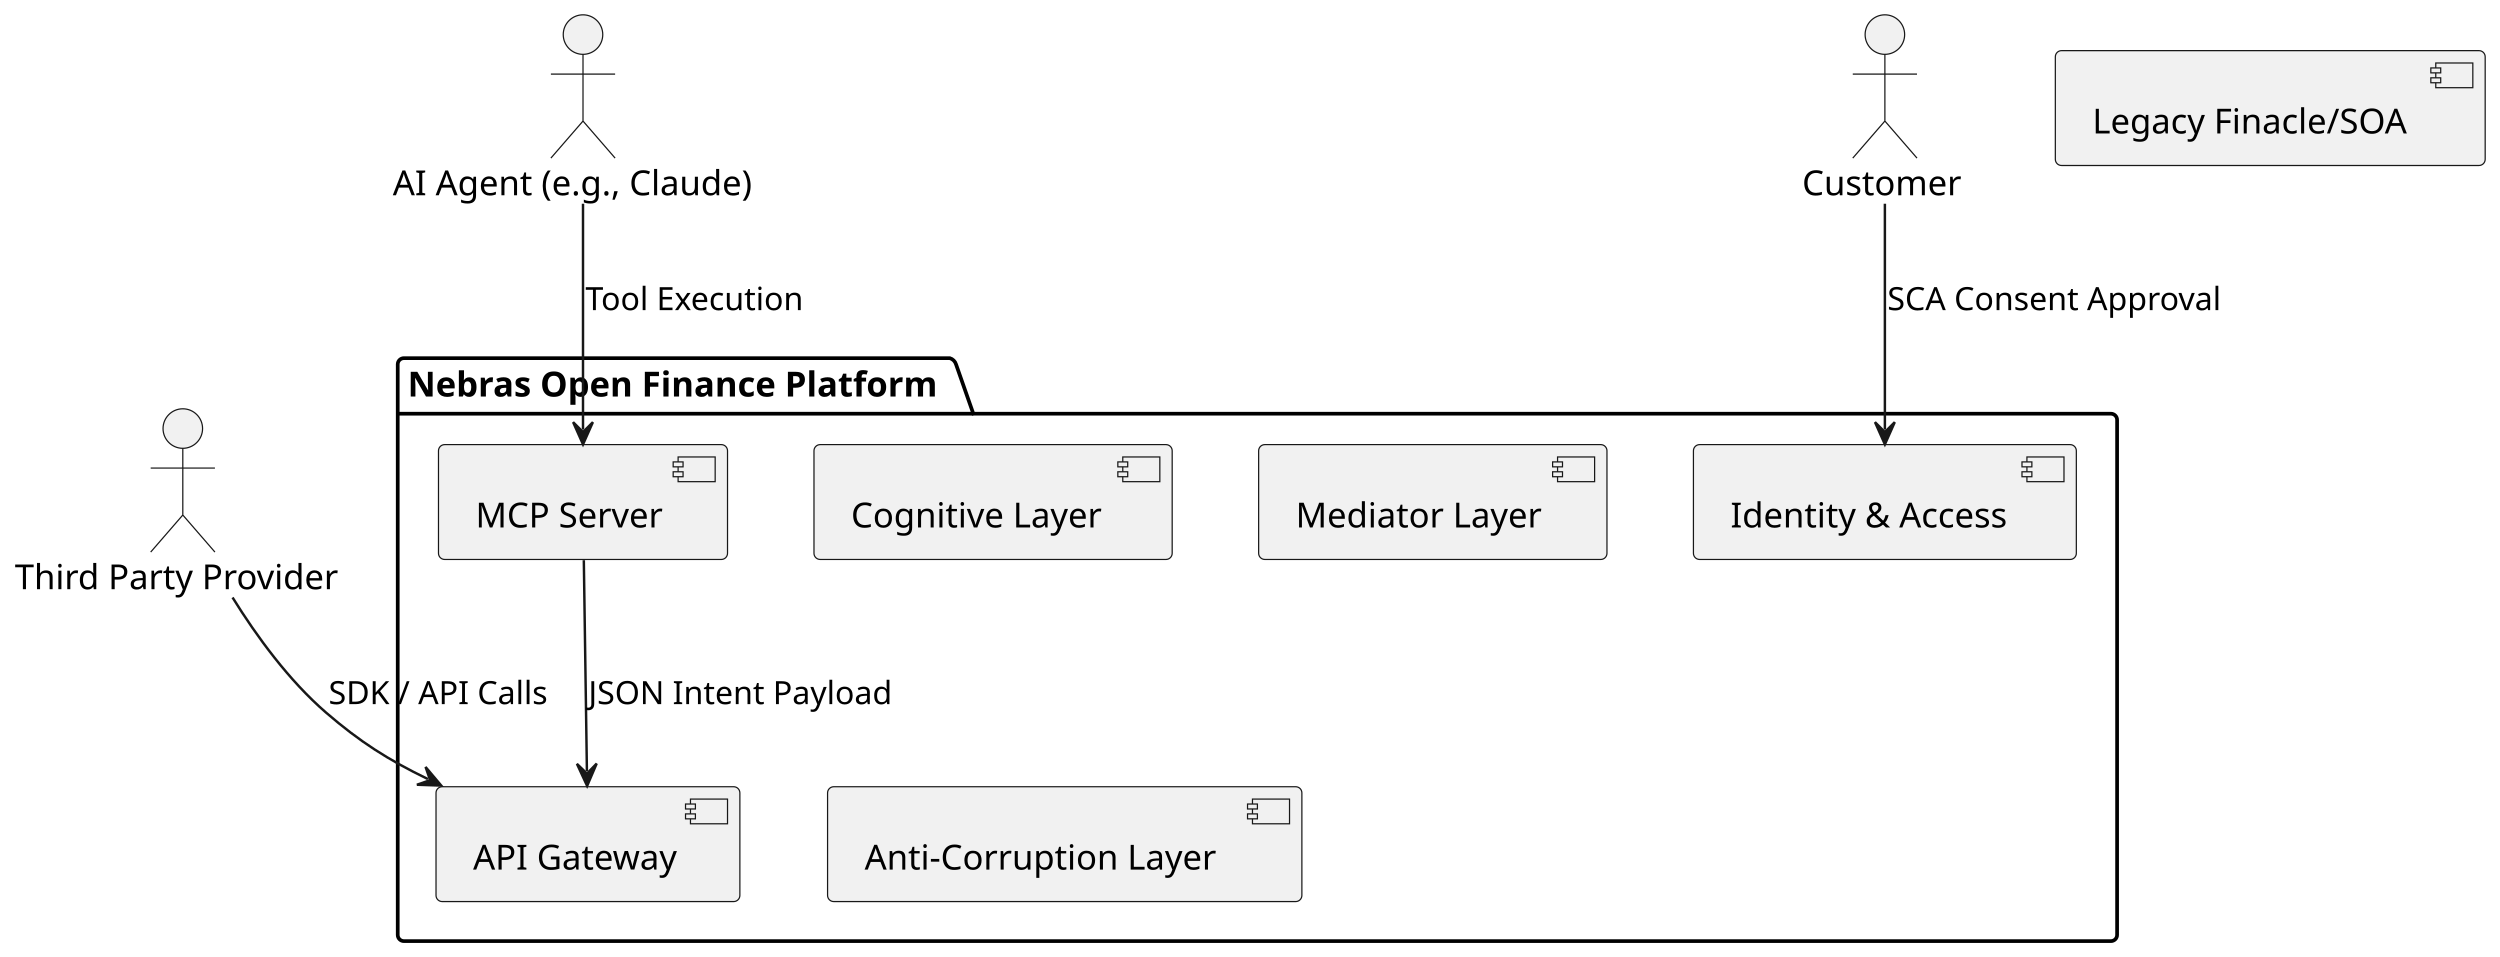
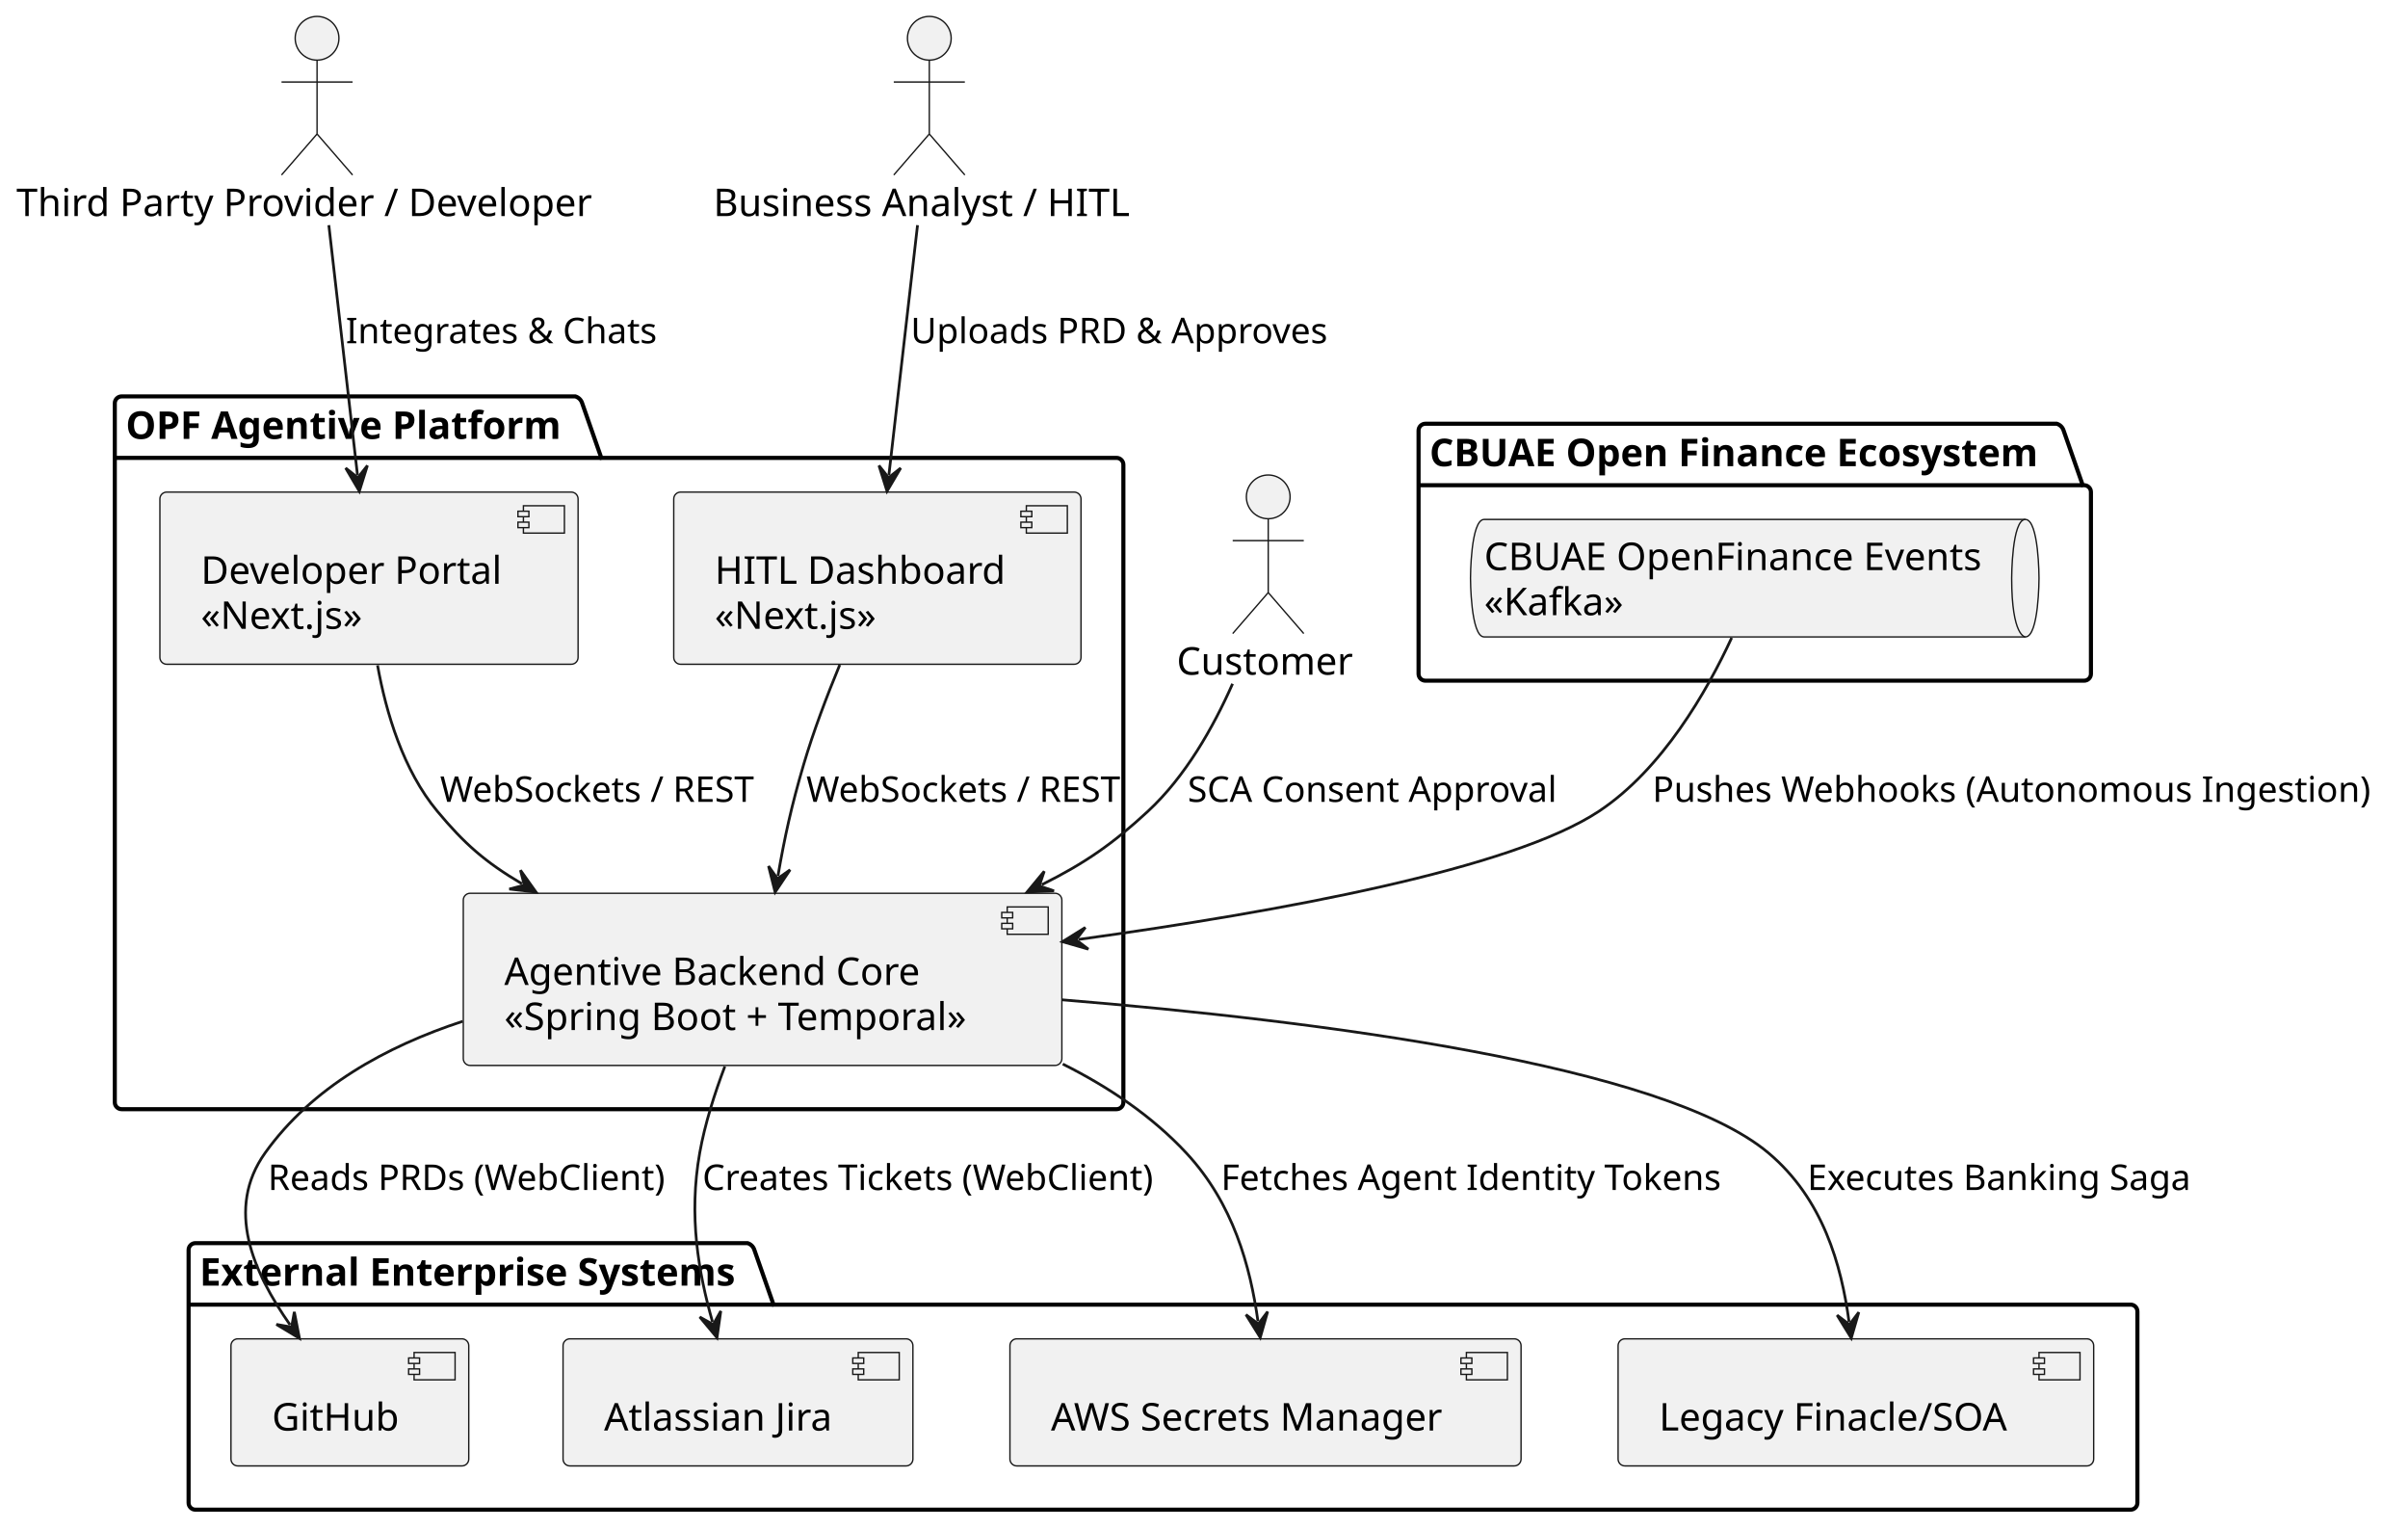
- <svg xmlns="http://www.w3.org/2000/svg" contentStyleType="text/css" height="387px" preserveAspectRatio="none" style="width:1012px;height:387px;background:#FFFFFF;" version="1.1" viewBox="0 0 1012 387" width="1012px" zoomAndPan="magnify">
+ <svg xmlns="http://www.w3.org/2000/svg" contentStyleType="text/css" height="559px" preserveAspectRatio="none" style="width:881px;height:559px;background:#FFFFFF;" version="1.1" viewBox="0 0 881 559" width="881px" zoomAndPan="magnify">
  <defs />
  <g>
-     <g id="cluster_Nebras Open Finance Platform">
-       <path d="M163.5,144.98 L384.5,144.98 A3.75,3.75 0 0 1 387,147.48 L394,167.468 L854.5,167.468 A2.5,2.5 0 0 1 857,169.968 L857,378.46 A2.5,2.5 0 0 1 854.5,380.96 L163.5,380.96 A2.5,2.5 0 0 1 161,378.46 L161,147.48 A2.5,2.5 0 0 1 163.5,144.98 " fill="none" style="stroke:#000000;stroke-width:1.5;" />
-       <line style="stroke:#000000;stroke-width:1.5;" x1="161" x2="394" y1="167.468" y2="167.468" />
-       <text fill="#000000" font-family="sans-serif" font-size="14" font-weight="bold" lengthAdjust="spacing" textLength="220" x="165" y="160.515">Nebras Open Finance Platform</text>
+     <g id="cluster_CBUAE Open Finance Ecosystem">
+       <path d="M521.5,154.99 L752.5,154.99 A3.75,3.75 0 0 1 755,157.49 L762,177.478 L762.5,177.478 A2.5,2.5 0 0 1 765,179.978 L765,246.47 A2.5,2.5 0 0 1 762.5,248.97 L521.5,248.97 A2.5,2.5 0 0 1 519,246.47 L519,157.49 A2.5,2.5 0 0 1 521.5,154.99 " fill="none" style="stroke:#000000;stroke-width:1.5;" />
+       <line style="stroke:#000000;stroke-width:1.5;" x1="519" x2="762" y1="177.478" y2="177.478" />
+       <text fill="#000000" font-family="sans-serif" font-size="14" font-weight="bold" lengthAdjust="spacing" textLength="230" x="523" y="170.525">CBUAE Open Finance Ecosystem</text>
    </g>
-     <g id="elem_MCP">
-       <rect fill="#F1F1F1" height="46.488" rx="2.5" ry="2.5" style="stroke:#181818;stroke-width:0.5;" width="117" x="177.5" y="179.98" />
-       <rect fill="#F1F1F1" height="10" style="stroke:#181818;stroke-width:0.5;" width="15" x="274.5" y="184.98" />
-       <rect fill="#F1F1F1" height="2" style="stroke:#181818;stroke-width:0.5;" width="4" x="272.5" y="186.98" />
-       <rect fill="#F1F1F1" height="2" style="stroke:#181818;stroke-width:0.5;" width="4" x="272.5" y="190.98" />
-       <text fill="#000000" font-family="sans-serif" font-size="14" lengthAdjust="spacing" textLength="77" x="192.5" y="213.515">MCP Server</text>
+     <g id="cluster_OPF Agentive Platform">
+       <path d="M44.5,144.99 L210.5,144.99 A3.75,3.75 0 0 1 213,147.49 L220,167.478 L408.5,167.478 A2.5,2.5 0 0 1 411,169.978 L411,403.2 A2.5,2.5 0 0 1 408.5,405.7 L44.5,405.7 A2.5,2.5 0 0 1 42,403.2 L42,147.49 A2.5,2.5 0 0 1 44.5,144.99 " fill="none" style="stroke:#000000;stroke-width:1.5;" />
+       <line style="stroke:#000000;stroke-width:1.5;" x1="42" x2="220" y1="167.478" y2="167.478" />
+       <text fill="#000000" font-family="sans-serif" font-size="14" font-weight="bold" lengthAdjust="spacing" textLength="165" x="46" y="160.525">OPF Agentive Platform</text>
    </g>
-     <g id="elem_Gateway">
-       <rect fill="#F1F1F1" height="46.488" rx="2.5" ry="2.5" style="stroke:#181818;stroke-width:0.5;" width="123" x="176.5" y="318.47" />
-       <rect fill="#F1F1F1" height="10" style="stroke:#181818;stroke-width:0.5;" width="15" x="279.5" y="323.47" />
-       <rect fill="#F1F1F1" height="2" style="stroke:#181818;stroke-width:0.5;" width="4" x="277.5" y="325.47" />
-       <rect fill="#F1F1F1" height="2" style="stroke:#181818;stroke-width:0.5;" width="4" x="277.5" y="329.47" />
-       <text fill="#000000" font-family="sans-serif" font-size="14" lengthAdjust="spacing" textLength="83" x="191.5" y="352.005">API Gateway</text>
+     <g id="cluster_External Enterprise Systems">
+       <path d="M71.5,454.7 L273.5,454.7 A3.75,3.75 0 0 1 276,457.2 L283,477.188 L779.5,477.188 A2.5,2.5 0 0 1 782,479.688 L782,549.69 A2.5,2.5 0 0 1 779.5,552.19 L71.5,552.19 A2.5,2.5 0 0 1 69,549.69 L69,457.2 A2.5,2.5 0 0 1 71.5,454.7 " fill="none" style="stroke:#000000;stroke-width:1.5;" />
+       <line style="stroke:#000000;stroke-width:1.5;" x1="69" x2="283" y1="477.188" y2="477.188" />
+       <text fill="#000000" font-family="sans-serif" font-size="14" font-weight="bold" lengthAdjust="spacing" textLength="201" x="73" y="470.235">External Enterprise Systems</text>
    </g>
-     <g id="elem_Cognitive">
-       <rect fill="#F1F1F1" height="46.488" rx="2.5" ry="2.5" style="stroke:#181818;stroke-width:0.5;" width="145" x="329.5" y="179.98" />
-       <rect fill="#F1F1F1" height="10" style="stroke:#181818;stroke-width:0.5;" width="15" x="454.5" y="184.98" />
-       <rect fill="#F1F1F1" height="2" style="stroke:#181818;stroke-width:0.5;" width="4" x="452.5" y="186.98" />
-       <rect fill="#F1F1F1" height="2" style="stroke:#181818;stroke-width:0.5;" width="4" x="452.5" y="190.98" />
-       <text fill="#000000" font-family="sans-serif" font-size="14" lengthAdjust="spacing" textLength="105" x="344.5" y="213.515">Cognitive Layer</text>
+     <g id="elem_Kafka">
+       <path d="M543,189.99 L741,189.99 C746,189.99 746,211.478 746,211.478 C746,211.478 746,232.967 741,232.967 L543,232.967 C538,232.967 538,211.478 538,211.478 C538,211.478 538,189.99 543,189.99 " fill="#F1F1F1" style="stroke:#181818;stroke-width:0.5;" />
+       <path d="M741,189.99 C736,189.99 736,211.478 736,211.478 C736,232.967 741,232.967 741,232.967 " fill="none" style="stroke:#181818;stroke-width:0.5;" />
+       <text fill="#000000" font-family="sans-serif" font-size="14" lengthAdjust="spacing" textLength="188" x="543" y="208.525">CBUAE OpenFinance Events</text>
+       <text fill="#000000" font-family="sans-serif" font-size="14" lengthAdjust="spacing" textLength="52" x="543" y="225.013">«Kafka»</text>
    </g>
-     <g id="elem_Mediator">
-       <rect fill="#F1F1F1" height="46.488" rx="2.5" ry="2.5" style="stroke:#181818;stroke-width:0.5;" width="141" x="509.5" y="179.98" />
-       <rect fill="#F1F1F1" height="10" style="stroke:#181818;stroke-width:0.5;" width="15" x="630.5" y="184.98" />
-       <rect fill="#F1F1F1" height="2" style="stroke:#181818;stroke-width:0.5;" width="4" x="628.5" y="186.98" />
-       <rect fill="#F1F1F1" height="2" style="stroke:#181818;stroke-width:0.5;" width="4" x="628.5" y="190.98" />
-       <text fill="#000000" font-family="sans-serif" font-size="14" lengthAdjust="spacing" textLength="101" x="524.5" y="213.515">Mediator Layer</text>
+     <g id="elem_DevPortal">
+       <rect fill="#F1F1F1" height="62.977" rx="2.5" ry="2.5" style="stroke:#181818;stroke-width:0.5;" width="153" x="58.5" y="179.99" />
+       <rect fill="#F1F1F1" height="10" style="stroke:#181818;stroke-width:0.5;" width="15" x="191.5" y="184.99" />
+       <rect fill="#F1F1F1" height="2" style="stroke:#181818;stroke-width:0.5;" width="4" x="189.5" y="186.99" />
+       <rect fill="#F1F1F1" height="2" style="stroke:#181818;stroke-width:0.5;" width="4" x="189.5" y="190.99" />
+       <text fill="#000000" font-family="sans-serif" font-size="14" lengthAdjust="spacing" textLength="113" x="73.5" y="213.525">Developer Portal</text>
+       <text fill="#000000" font-family="sans-serif" font-size="14" lengthAdjust="spacing" textLength="61" x="73.5" y="230.013">«Next.js»</text>
    </g>
-     <g id="elem_IAM">
-       <rect fill="#F1F1F1" height="46.488" rx="2.5" ry="2.5" style="stroke:#181818;stroke-width:0.5;" width="155" x="685.5" y="179.98" />
-       <rect fill="#F1F1F1" height="10" style="stroke:#181818;stroke-width:0.5;" width="15" x="820.5" y="184.98" />
-       <rect fill="#F1F1F1" height="2" style="stroke:#181818;stroke-width:0.5;" width="4" x="818.5" y="186.98" />
-       <rect fill="#F1F1F1" height="2" style="stroke:#181818;stroke-width:0.5;" width="4" x="818.5" y="190.98" />
-       <text fill="#000000" font-family="sans-serif" font-size="14" lengthAdjust="spacing" textLength="115" x="700.5" y="213.515">Identity &amp; Access</text>
+     <g id="elem_HitlDashboard">
+       <rect fill="#F1F1F1" height="62.977" rx="2.5" ry="2.5" style="stroke:#181818;stroke-width:0.5;" width="149" x="246.5" y="179.99" />
+       <rect fill="#F1F1F1" height="10" style="stroke:#181818;stroke-width:0.5;" width="15" x="375.5" y="184.99" />
+       <rect fill="#F1F1F1" height="2" style="stroke:#181818;stroke-width:0.5;" width="4" x="373.5" y="186.99" />
+       <rect fill="#F1F1F1" height="2" style="stroke:#181818;stroke-width:0.5;" width="4" x="373.5" y="190.99" />
+       <text fill="#000000" font-family="sans-serif" font-size="14" lengthAdjust="spacing" textLength="109" x="261.5" y="213.525">HITL Dashboard</text>
+       <text fill="#000000" font-family="sans-serif" font-size="14" lengthAdjust="spacing" textLength="61" x="261.5" y="230.013">«Next.js»</text>
    </g>
-     <g id="elem_ACL">
-       <rect fill="#F1F1F1" height="46.488" rx="2.5" ry="2.5" style="stroke:#181818;stroke-width:0.5;" width="192" x="335" y="318.47" />
-       <rect fill="#F1F1F1" height="10" style="stroke:#181818;stroke-width:0.5;" width="15" x="507" y="323.47" />
-       <rect fill="#F1F1F1" height="2" style="stroke:#181818;stroke-width:0.5;" width="4" x="505" y="325.47" />
-       <rect fill="#F1F1F1" height="2" style="stroke:#181818;stroke-width:0.5;" width="4" x="505" y="329.47" />
-       <text fill="#000000" font-family="sans-serif" font-size="14" lengthAdjust="spacing" textLength="152" x="350" y="352.005">Anti-Corruption Layer</text>
+     <g id="elem_Core">
+       <rect fill="#F1F1F1" height="62.977" rx="2.5" ry="2.5" style="stroke:#181818;stroke-width:0.5;" width="219" x="169.5" y="326.73" />
+       <rect fill="#F1F1F1" height="10" style="stroke:#181818;stroke-width:0.5;" width="15" x="368.5" y="331.73" />
+       <rect fill="#F1F1F1" height="2" style="stroke:#181818;stroke-width:0.5;" width="4" x="366.5" y="333.73" />
+       <rect fill="#F1F1F1" height="2" style="stroke:#181818;stroke-width:0.5;" width="4" x="366.5" y="337.73" />
+       <text fill="#000000" font-family="sans-serif" font-size="14" lengthAdjust="spacing" textLength="158" x="184.5" y="360.265">Agentive Backend Core</text>
+       <text fill="#000000" font-family="sans-serif" font-size="14" lengthAdjust="spacing" textLength="179" x="184.5" y="376.753">«Spring Boot + Temporal»</text>
+     </g>
+     <g id="elem_GitHub">
+       <rect fill="#F1F1F1" height="46.488" rx="2.5" ry="2.5" style="stroke:#181818;stroke-width:0.5;" width="87" x="84.5" y="489.7" />
+       <rect fill="#F1F1F1" height="10" style="stroke:#181818;stroke-width:0.5;" width="15" x="151.5" y="494.7" />
+       <rect fill="#F1F1F1" height="2" style="stroke:#181818;stroke-width:0.5;" width="4" x="149.5" y="496.7" />
+       <rect fill="#F1F1F1" height="2" style="stroke:#181818;stroke-width:0.5;" width="4" x="149.5" y="500.7" />
+       <text fill="#000000" font-family="sans-serif" font-size="14" lengthAdjust="spacing" textLength="47" x="99.5" y="523.235">GitHub</text>
+     </g>
+     <g id="elem_Jira">
+       <rect fill="#F1F1F1" height="46.488" rx="2.5" ry="2.5" style="stroke:#181818;stroke-width:0.5;" width="128" x="206" y="489.7" />
+       <rect fill="#F1F1F1" height="10" style="stroke:#181818;stroke-width:0.5;" width="15" x="314" y="494.7" />
+       <rect fill="#F1F1F1" height="2" style="stroke:#181818;stroke-width:0.5;" width="4" x="312" y="496.7" />
+       <rect fill="#F1F1F1" height="2" style="stroke:#181818;stroke-width:0.5;" width="4" x="312" y="500.7" />
+       <text fill="#000000" font-family="sans-serif" font-size="14" lengthAdjust="spacing" textLength="88" x="221" y="523.235">Atlassian Jira</text>
+     </g>
+     <g id="elem_Vault">
+       <rect fill="#F1F1F1" height="46.488" rx="2.5" ry="2.5" style="stroke:#181818;stroke-width:0.5;" width="187" x="369.5" y="489.7" />
+       <rect fill="#F1F1F1" height="10" style="stroke:#181818;stroke-width:0.5;" width="15" x="536.5" y="494.7" />
+       <rect fill="#F1F1F1" height="2" style="stroke:#181818;stroke-width:0.5;" width="4" x="534.5" y="496.7" />
+       <rect fill="#F1F1F1" height="2" style="stroke:#181818;stroke-width:0.5;" width="4" x="534.5" y="500.7" />
+       <text fill="#000000" font-family="sans-serif" font-size="14" lengthAdjust="spacing" textLength="147" x="384.5" y="523.235">AWS Secrets Manager</text>
+     </g>
+     <g id="elem_Finacle">
+       <rect fill="#F1F1F1" height="46.488" rx="2.5" ry="2.5" style="stroke:#181818;stroke-width:0.5;" width="174" x="592" y="489.7" />
+       <rect fill="#F1F1F1" height="10" style="stroke:#181818;stroke-width:0.5;" width="15" x="746" y="494.7" />
+       <rect fill="#F1F1F1" height="2" style="stroke:#181818;stroke-width:0.5;" width="4" x="744" y="496.7" />
+       <rect fill="#F1F1F1" height="2" style="stroke:#181818;stroke-width:0.5;" width="4" x="744" y="500.7" />
+       <text fill="#000000" font-family="sans-serif" font-size="14" lengthAdjust="spacing" textLength="134" x="607" y="523.235">Legacy Finacle/SOA</text>
    </g>
    <g id="elem_TPP">
-       <ellipse cx="74" cy="173.48" fill="#F1F1F1" rx="8" ry="8" style="stroke:#181818;stroke-width:0.5;" />
-       <path d="M74,181.48 L74,208.48 M61,189.48 L87,189.48 M74,208.48 L61,223.48 M74,208.48 L87,223.48 " fill="none" style="stroke:#181818;stroke-width:0.5;" />
-       <text fill="#000000" font-family="sans-serif" font-size="14" lengthAdjust="spacing" textLength="136" x="6" y="238.515">Third Party Provider</text>
+       <ellipse cx="116" cy="14" fill="#F1F1F1" rx="8" ry="8" style="stroke:#181818;stroke-width:0.5;" />
+       <path d="M116,22 L116,49 M103,30 L129,30 M116,49 L103,64 M116,49 L129,64 " fill="none" style="stroke:#181818;stroke-width:0.5;" />
+       <text fill="#000000" font-family="sans-serif" font-size="14" lengthAdjust="spacing" textLength="220" x="6" y="79.035">Third Party Provider / Developer</text>
    </g>
-     <g id="elem_AIAgent">
-       <ellipse cx="236" cy="14" fill="#F1F1F1" rx="8" ry="8" style="stroke:#181818;stroke-width:0.5;" />
-       <path d="M236,22 L236,49 M223,30 L249,30 M236,49 L223,64 M236,49 L249,64 " fill="none" style="stroke:#181818;stroke-width:0.5;" />
-       <text fill="#000000" font-family="sans-serif" font-size="14" lengthAdjust="spacing" textLength="154" x="159" y="79.035">AI Agent (e.g., Claude)</text>
+     <g id="elem_BA">
+       <ellipse cx="340" cy="14" fill="#F1F1F1" rx="8" ry="8" style="stroke:#181818;stroke-width:0.5;" />
+       <path d="M340,22 L340,49 M327,30 L353,30 M340,49 L327,64 M340,49 L353,64 " fill="none" style="stroke:#181818;stroke-width:0.5;" />
+       <text fill="#000000" font-family="sans-serif" font-size="14" lengthAdjust="spacing" textLength="158" x="261" y="79.035">Business Analyst / HITL</text>
    </g>
    <g id="elem_Customer">
-       <ellipse cx="763" cy="14" fill="#F1F1F1" rx="8" ry="8" style="stroke:#181818;stroke-width:0.5;" />
-       <path d="M763,22 L763,49 M750,30 L776,30 M763,49 L750,64 M763,49 L776,64 " fill="none" style="stroke:#181818;stroke-width:0.5;" />
-       <text fill="#000000" font-family="sans-serif" font-size="14" lengthAdjust="spacing" textLength="67" x="729.5" y="79.035">Customer</text>
+       <ellipse cx="464" cy="181.74" fill="#F1F1F1" rx="8" ry="8" style="stroke:#181818;stroke-width:0.5;" />
+       <path d="M464,189.74 L464,216.74 M451,197.74 L477,197.74 M464,216.74 L451,231.74 M464,216.74 L477,231.74 " fill="none" style="stroke:#181818;stroke-width:0.5;" />
+       <text fill="#000000" font-family="sans-serif" font-size="14" lengthAdjust="spacing" textLength="67" x="430.5" y="246.775">Customer</text>
    </g>
-     <g id="elem_Finacle">
-       <rect fill="#F1F1F1" height="46.488" rx="2.5" ry="2.5" style="stroke:#181818;stroke-width:0.5;" width="174" x="832" y="20.5" />
-       <rect fill="#F1F1F1" height="10" style="stroke:#181818;stroke-width:0.5;" width="15" x="986" y="25.5" />
-       <rect fill="#F1F1F1" height="2" style="stroke:#181818;stroke-width:0.5;" width="4" x="984" y="27.5" />
-       <rect fill="#F1F1F1" height="2" style="stroke:#181818;stroke-width:0.5;" width="4" x="984" y="31.5" />
-       <text fill="#000000" font-family="sans-serif" font-size="14" lengthAdjust="spacing" textLength="134" x="847" y="54.035">Legacy Finacle/SOA</text>
+     <g id="link_TPP_DevPortal">
+       <path d="M120.31,82.36 C123.68,111.77 127.626,146.199 130.786,173.719 " fill="none" id="TPP-to-DevPortal" style="stroke:#181818;stroke-width:1.0;" />
+       <polygon fill="#181818" points="131.47,179.68,134.417,170.282,130.9,174.713,126.469,171.195,131.47,179.68" style="stroke:#181818;stroke-width:1.0;" />
+       <text fill="#000000" font-family="sans-serif" font-size="13" lengthAdjust="spacing" textLength="116" x="126.5" y="125.558">Integrates &amp; Chats</text>
    </g>
-     <g id="link_TPP_Gateway">
-       <path d="M94.13,241.86 C103.97,257.71 116.96,275.46 132,288.47 C145.66,300.28 157.054,307.516 173.214,315.376 " fill="none" id="TPP-to-Gateway" style="stroke:#181818;stroke-width:1.0;" />
-       <polygon fill="#181818" points="178.61,318,172.266,310.466,174.114,315.813,168.767,317.661,178.61,318" style="stroke:#181818;stroke-width:1.0;" />
-       <text fill="#000000" font-family="sans-serif" font-size="13" lengthAdjust="spacing" textLength="95" x="133" y="285.038">SDK / API Calls</text>
+     <g id="link_BA_HitlDashboard">
+       <path d="M335.69,82.36 C332.32,111.77 328.375,146.199 325.214,173.719 " fill="none" id="BA-to-HitlDashboard" style="stroke:#181818;stroke-width:1.0;" />
+       <polygon fill="#181818" points="324.53,179.68,329.531,171.195,325.1,174.713,321.583,170.282,324.53,179.68" style="stroke:#181818;stroke-width:1.0;" />
+       <text fill="#000000" font-family="sans-serif" font-size="13" lengthAdjust="spacing" textLength="156" x="333.2" y="125.558">Uploads PRD &amp; Approves</text>
    </g>
-     <g id="link_AIAgent_MCP">
-       <path d="M236,82.46 C236,112.86 236,148.56 236,173.89 " fill="none" id="AIAgent-to-MCP" style="stroke:#181818;stroke-width:1.0;" />
-       <polygon fill="#181818" points="236,179.89,240,170.89,236,174.89,232,170.89,236,179.89" style="stroke:#181818;stroke-width:1.0;" />
-       <text fill="#000000" font-family="sans-serif" font-size="13" lengthAdjust="spacing" textLength="94" x="237" y="125.548">Tool Execution</text>
+     <g id="link_DevPortal_Core">
+       <path d="M138.13,243.35 C141.25,260.66 147.5,281.72 160,296.73 C169.86,308.57 177.465,315.287 190.965,323.267 " fill="none" id="DevPortal-to-Core" style="stroke:#181818;stroke-width:1.0;" />
+       <polygon fill="#181818" points="196.13,326.32,190.418,318.297,191.826,323.776,186.347,325.184,196.13,326.32" style="stroke:#181818;stroke-width:1.0;" />
+       <text fill="#000000" font-family="sans-serif" font-size="13" lengthAdjust="spacing" textLength="120" x="161" y="293.298">WebSockets / REST</text>
    </g>
-     <g id="link_MCP_Gateway">
-       <path d="M236.33,226.77 C236.7,252.05 237.212,286.841 237.582,312.141 " fill="none" id="MCP-to-Gateway" style="stroke:#181818;stroke-width:1.0;" />
-       <polygon fill="#181818" points="237.67,318.14,241.538,309.082,237.597,313.14,233.539,309.2,237.67,318.14" style="stroke:#181818;stroke-width:1.0;" />
-       <text fill="#000000" font-family="sans-serif" font-size="13" lengthAdjust="spacing" textLength="124" x="238.18" y="285.038">JSON Intent Payload</text>
+     <g id="link_HitlDashboard_Core">
+       <path d="M307.24,243.18 C302.55,254.5 297.59,267.54 294,279.73 C289.55,294.84 287.093,306.098 284.613,320.428 " fill="none" id="HitlDashboard-to-Core" style="stroke:#181818;stroke-width:1.0;" />
+       <polygon fill="#181818" points="283.59,326.34,289.066,318.154,284.443,321.413,281.183,316.79,283.59,326.34" style="stroke:#181818;stroke-width:1.0;" />
+       <text fill="#000000" font-family="sans-serif" font-size="13" lengthAdjust="spacing" textLength="120" x="295" y="293.298">WebSockets / REST</text>
    </g>
-     <g id="link_Customer_IAM">
-       <path d="M763,82.46 C763,112.86 763,148.56 763,173.89 " fill="none" id="Customer-to-IAM" style="stroke:#181818;stroke-width:1.0;" />
-       <polygon fill="#181818" points="763,179.89,767,170.89,763,174.89,759,170.89,763,179.89" style="stroke:#181818;stroke-width:1.0;" />
-       <text fill="#000000" font-family="sans-serif" font-size="13" lengthAdjust="spacing" textLength="141" x="764" y="125.548">SCA Consent Approval</text>
+     <g id="link_Kafka_Core">
+       <path d="M633.56,233.29 C624.52,252.83 608.25,281.31 585,296.73 C553.07,317.9 468.893,333.326 394.663,343.616 " fill="none" id="Kafka-to-Core" style="stroke:#181818;stroke-width:1.0;" />
+       <polygon fill="#181818" points="388.72,344.44,398.184,347.166,393.673,343.753,397.086,339.242,388.72,344.44" style="stroke:#181818;stroke-width:1.0;" />
+       <text fill="#000000" font-family="sans-serif" font-size="13" lengthAdjust="spacing" textLength="269" x="604.56" y="293.298">Pushes Webhooks (Autonomous Ingestion)</text>
+     </g>
+     <g id="link_Customer_Core">
+       <path d="M450.95,250.11 C443.85,266.15 433.68,284.05 420,296.73 C407.2,308.58 397.09,315.654 381.14,323.603 " fill="none" id="Customer-to-Core" style="stroke:#181818;stroke-width:1.0;" />
+       <polygon fill="#181818" points="375.77,326.28,385.609,325.845,380.245,324.05,382.041,318.685,375.77,326.28" style="stroke:#181818;stroke-width:1.0;" />
+       <text fill="#000000" font-family="sans-serif" font-size="13" lengthAdjust="spacing" textLength="141" x="434.51" y="293.298">SCA Consent Approval</text>
+     </g>
+     <g id="link_Core_GitHub">
+       <path d="M169.28,373.56 C141.23,382.75 114.18,397.64 97,421.7 C82.37,442.19 92.602,465.252 106.122,484.592 " fill="none" id="Core-to-GitHub" style="stroke:#181818;stroke-width:1.0;" />
+       <polygon fill="#181818" points="109.56,489.51,107.682,479.842,106.695,485.412,101.125,484.425,109.56,489.51" style="stroke:#181818;stroke-width:1.0;" />
+       <text fill="#000000" font-family="sans-serif" font-size="13" lengthAdjust="spacing" textLength="148" x="98" y="435.268">Reads PRDs (WebClient)</text>
+     </g>
+     <g id="link_Core_Jira">
+       <path d="M265.19,390.08 C261.44,399.98 257.89,411.12 256,421.7 C251.91,444.65 255.491,465.228 260.681,483.508 " fill="none" id="Core-to-Jira" style="stroke:#181818;stroke-width:1.0;" />
+       <polygon fill="#181818" points="262.32,489.28,263.71,479.53,260.954,484.47,256.014,481.715,262.32,489.28" style="stroke:#181818;stroke-width:1.0;" />
+       <text fill="#000000" font-family="sans-serif" font-size="13" lengthAdjust="spacing" textLength="172" x="257" y="435.268">Creates Tickets (WebClient)</text>
+     </g>
+     <g id="link_Core_Vault">
+       <path d="M388.83,389.19 C405.59,397.57 421.45,408.21 434,421.7 C451.26,440.26 457.412,463.209 460.242,483.279 " fill="none" id="Core-to-Vault" style="stroke:#181818;stroke-width:1.0;" />
+       <polygon fill="#181818" points="461.08,489.22,463.784,479.75,460.382,484.269,455.863,480.867,461.08,489.22" style="stroke:#181818;stroke-width:1.0;" />
+       <text fill="#000000" font-family="sans-serif" font-size="13" lengthAdjust="spacing" textLength="191" x="446.71" y="435.268">Fetches Agent Identity Tokens</text>
+     </g>
+     <g id="link_Core_Finacle">
+       <path d="M388.61,365.7 C482.58,373.4 608.68,389.49 647,421.7 C666.98,438.5 673.684,462.684 676.504,483.484 " fill="none" id="Core-to-Finacle" style="stroke:#181818;stroke-width:1.0;" />
+       <polygon fill="#181818" points="677.31,489.43,680.065,479.974,676.638,484.475,672.137,481.049,677.31,489.43" style="stroke:#181818;stroke-width:1.0;" />
+       <text fill="#000000" font-family="sans-serif" font-size="13" lengthAdjust="spacing" textLength="143" x="661.23" y="435.268">Executes Banking Saga</text>
    </g>
  </g>
</svg>
